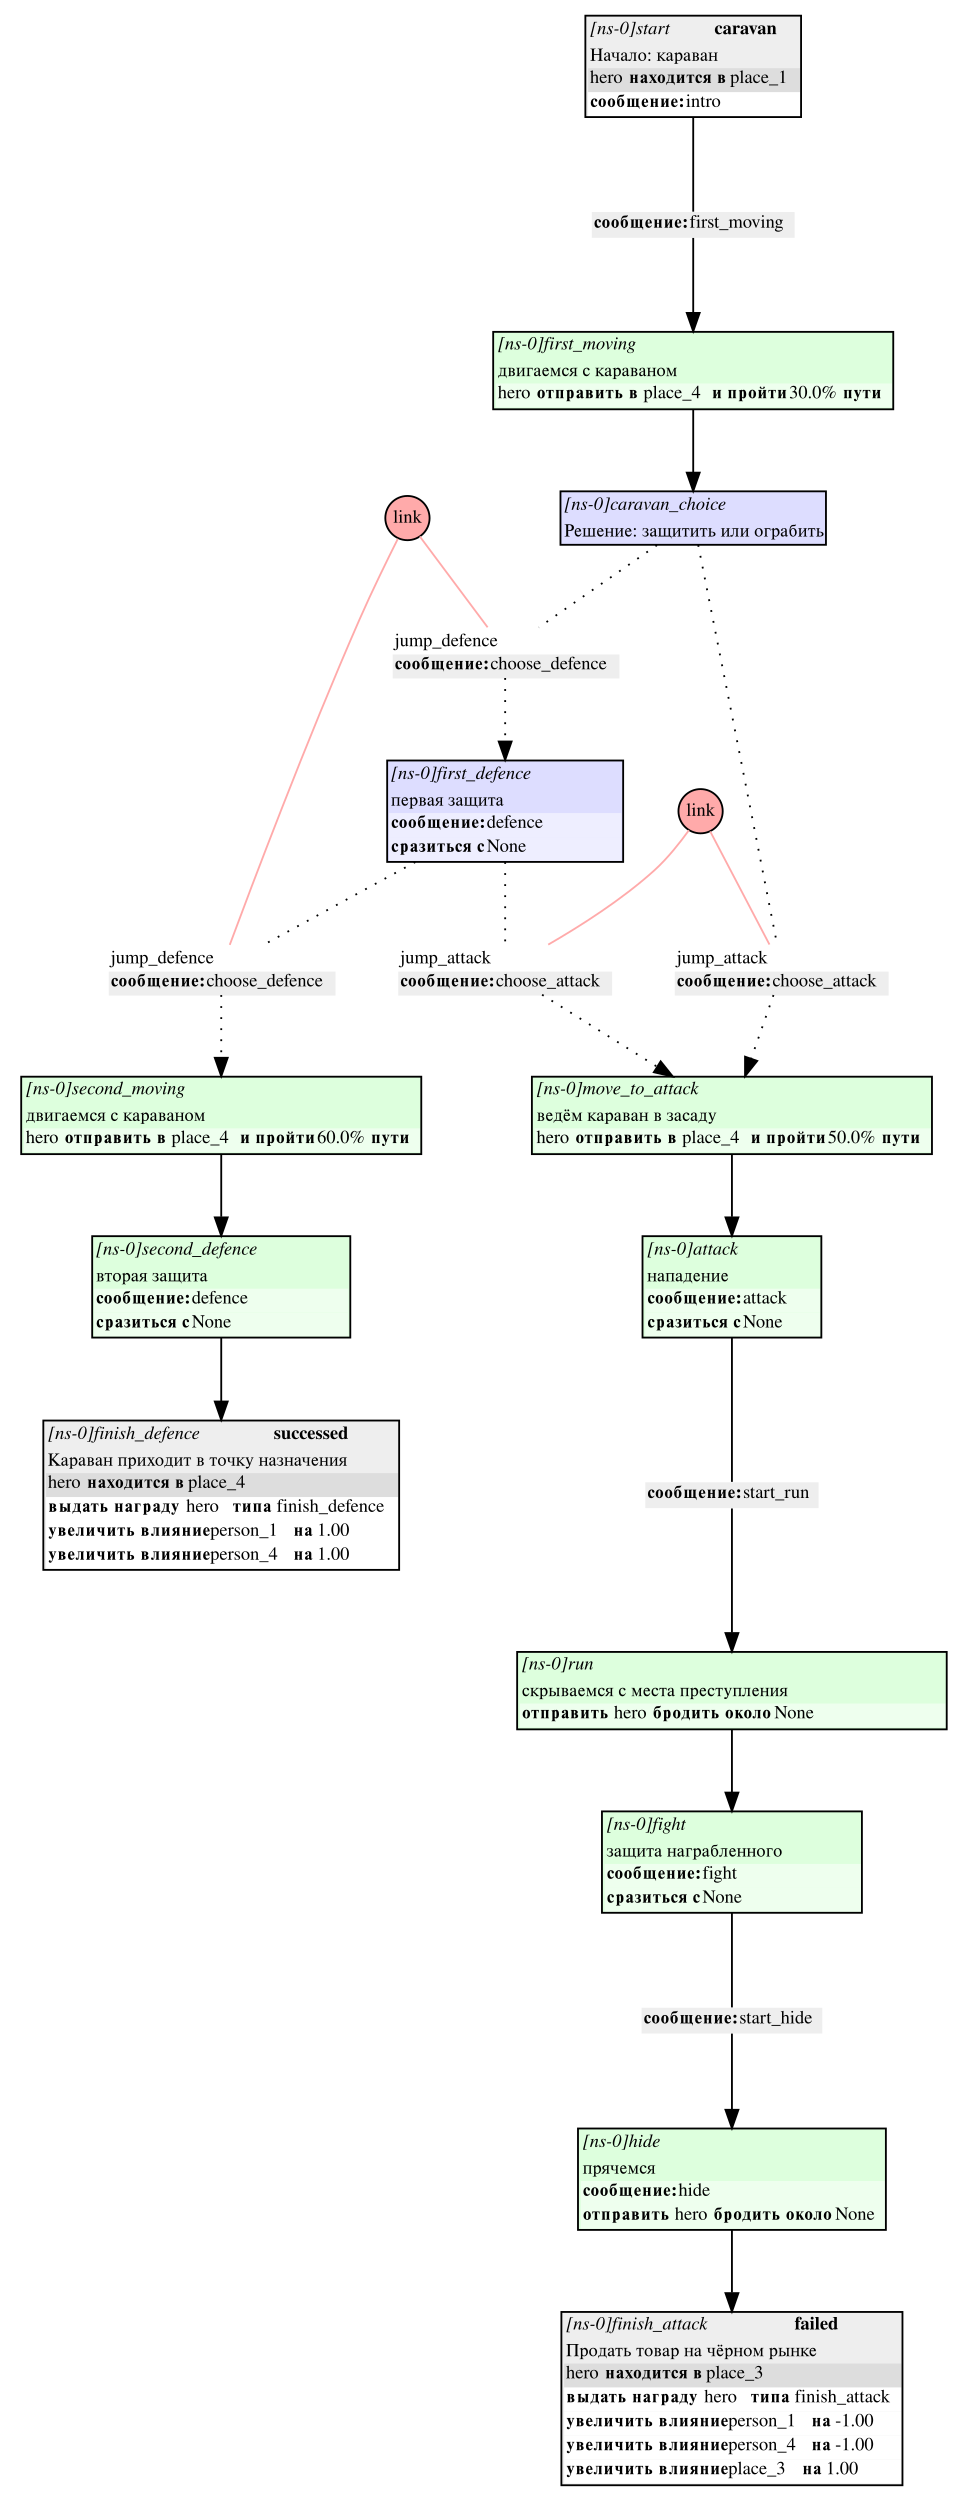
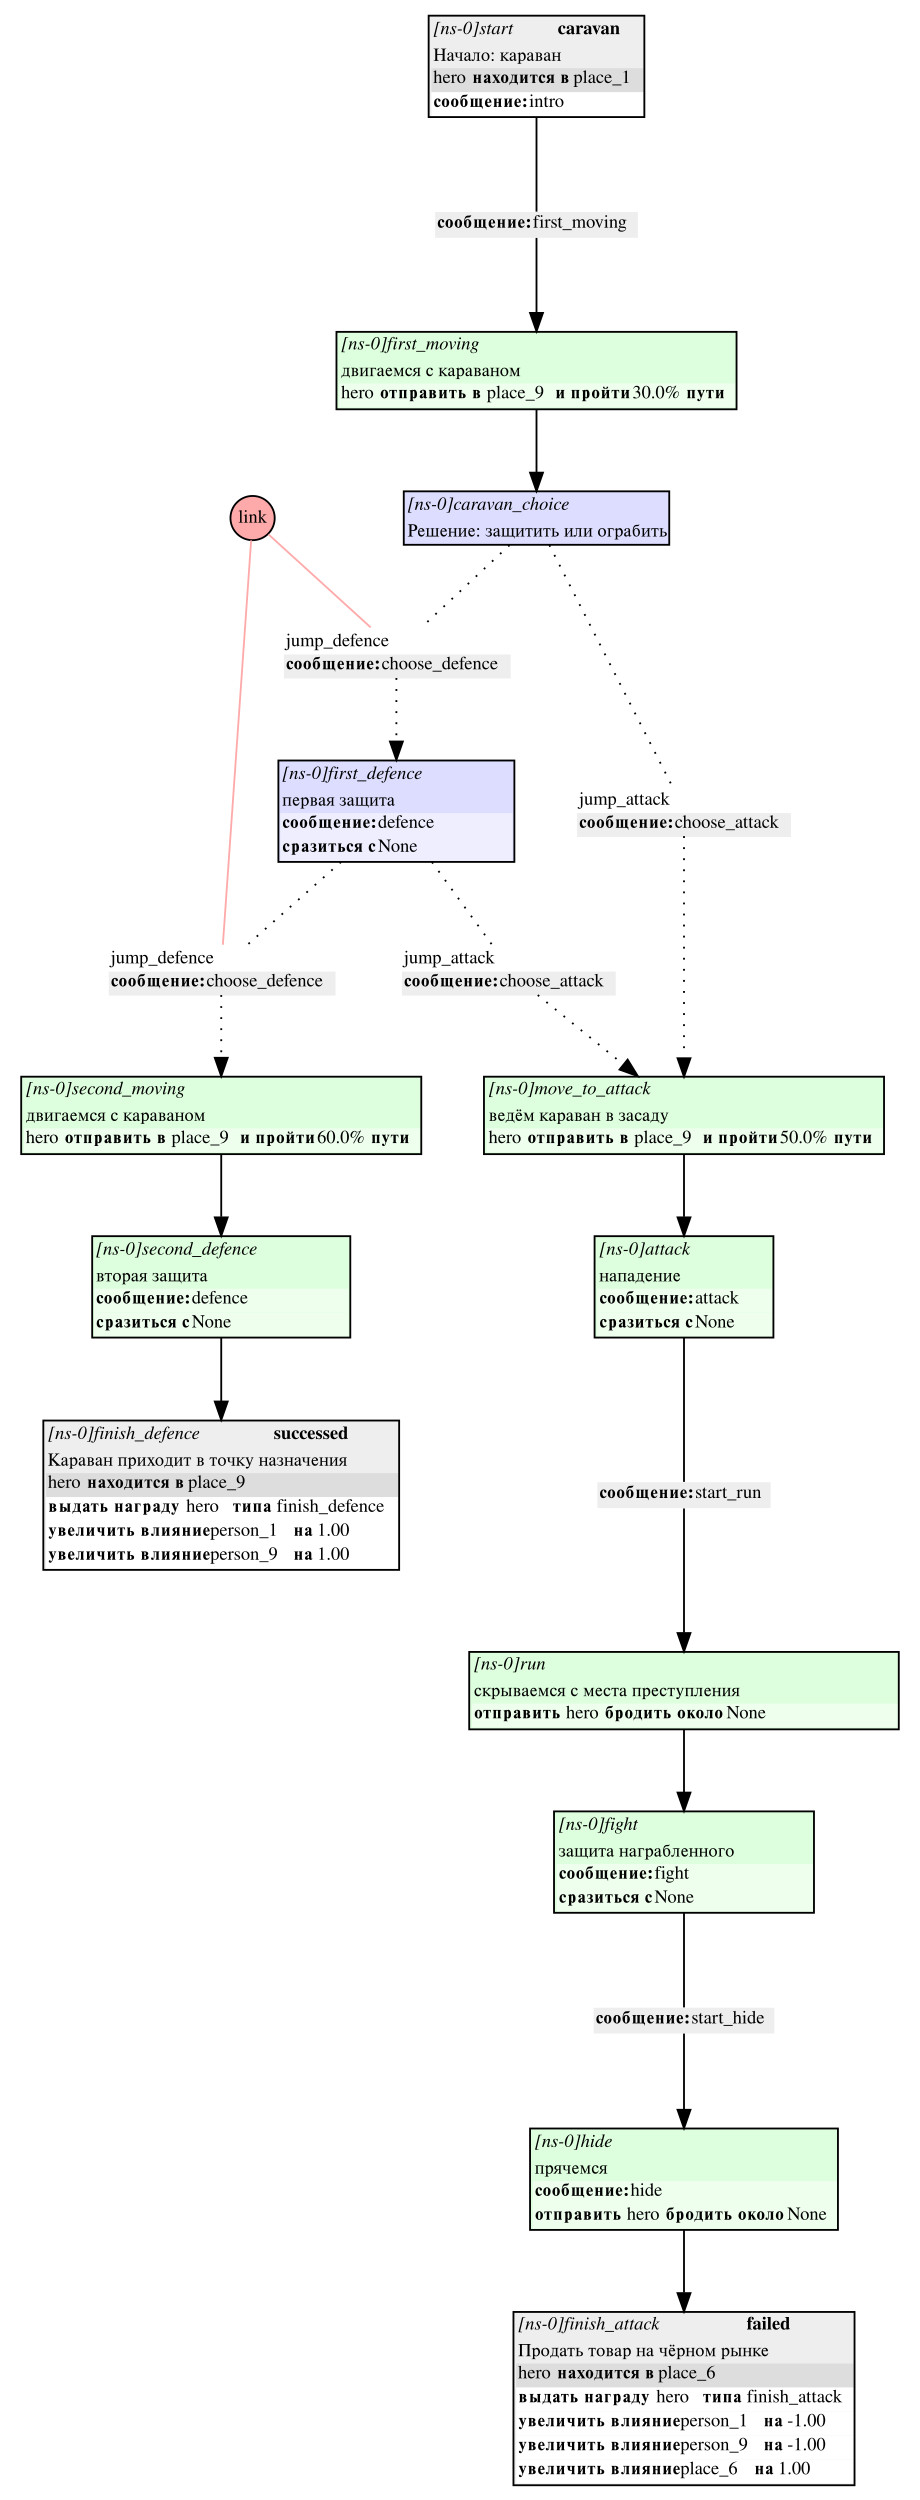
- <svg xmlns="http://www.w3.org/2000/svg" width="525pt" height="1356pt" viewBox="0.00 0.00 525.00 1356.00">
+ <svg xmlns="http://www.w3.org/2000/svg" width="499pt" height="1356pt" viewBox="0.00 0.00 499.00 1356.00">
  <g id="graph0" class="graph" transform="scale(1 1) rotate(0) translate(4 1352)">
-     <polygon fill="white" stroke="white" points="-4,4 -4,-1352 521,-1352 521,4 -4,4" />
+     <polygon fill="white" stroke="white" points="-4,4 -4,-1352 495,-1352 495,4 -4,4" />
    <g id="node1" class="node">
      <polygon fill="#eeeeee" stroke="none" points="19.5,-500.5 19.5,-581.5 212.5,-581.5 212.5,-500.5 19.5,-500.5" />
      <text text-anchor="start" x="22" y="-571.5" font-family="Times,serif" font-style="italic" font-size="10.00">[ns-0]finish_defence</text>
      <text text-anchor="start" x="144.5" y="-571.5" font-family="Times,serif" font-weight="bold" font-size="10.00">successed</text>
      <text text-anchor="start" x="22" y="-557" font-family="Times,serif" font-size="10.00">Караван приходит в точку назначения</text>
      <polygon fill="#dddddd" stroke="none" points="21,-540 21,-553 212,-553 212,-540 21,-540" />
      <text text-anchor="start" x="22" y="-545" font-family="Times,serif" font-size="10.00">hero </text>
      <text text-anchor="start" x="43" y="-545" font-family="Times,serif" font-weight="bold" font-size="10.00">находится в</text>
-       <text text-anchor="start" x="98" y="-545" font-family="Times,serif" font-size="10.00"> place_4</text>
+       <text text-anchor="start" x="98" y="-545" font-family="Times,serif" font-size="10.00"> place_9</text>
      <polygon fill="#ffffff" stroke="none" points="21,-527 21,-540 212,-540 212,-527 21,-527" />
      <text text-anchor="start" x="22" y="-532" font-family="Times,serif" font-weight="bold" font-size="10.00">выдать награду </text>
      <text text-anchor="start" x="97" y="-532" font-family="Times,serif" font-size="10.00">  hero </text>
      <text text-anchor="start" x="122" y="-532" font-family="Times,serif" font-weight="bold" font-size="10.00">типа </text>
      <text text-anchor="start" x="146" y="-532" font-family="Times,serif" font-size="10.00"> finish_defence</text>
      <polygon fill="#ffffff" stroke="none" points="21,-514 21,-527 212,-527 212,-514 21,-514" />
      <text text-anchor="start" x="22" y="-519" font-family="Times,serif" font-weight="bold" font-size="10.00">увеличить влияние </text>
      <text text-anchor="start" x="110" y="-519" font-family="Times,serif" font-size="10.00">  person_1 </text>
      <text text-anchor="start" x="155" y="-519" font-family="Times,serif" font-weight="bold" font-size="10.00">на </text>
      <text text-anchor="start" x="168" y="-519" font-family="Times,serif" font-size="10.00"> 1.00</text>
      <polygon fill="#ffffff" stroke="none" points="21,-501 21,-514 212,-514 212,-501 21,-501" />
      <text text-anchor="start" x="22" y="-506" font-family="Times,serif" font-weight="bold" font-size="10.00">увеличить влияние </text>
-       <text text-anchor="start" x="110" y="-506" font-family="Times,serif" font-size="10.00">  person_4 </text>
+       <text text-anchor="start" x="110" y="-506" font-family="Times,serif" font-size="10.00">  person_9 </text>
      <text text-anchor="start" x="155" y="-506" font-family="Times,serif" font-weight="bold" font-size="10.00">на </text>
      <text text-anchor="start" x="168" y="-506" font-family="Times,serif" font-size="10.00"> 1.00</text>
      <polygon fill="none" stroke="black" points="19.5,-500.5 19.5,-581.5 212.5,-581.5 212.5,-500.5 19.5,-500.5" />
    </g>
    <g id="node2" class="node">
-       <polygon fill="#eeeeee" stroke="none" points="313.5,-1288.5 313.5,-1343.5 430.5,-1343.5 430.5,-1288.5 313.5,-1288.5" />
-       <text text-anchor="start" x="316" y="-1333.5" font-family="Times,serif" font-style="italic" font-size="10.00">[ns-0]start</text>
-       <text text-anchor="start" x="383.5" y="-1333.5" font-family="Times,serif" font-weight="bold" font-size="10.00">caravan</text>
-       <text text-anchor="start" x="316" y="-1319" font-family="Times,serif" font-size="10.00">Начало: караван</text>
-       <polygon fill="#dddddd" stroke="none" points="315,-1302 315,-1315 430,-1315 430,-1302 315,-1302" />
-       <text text-anchor="start" x="316" y="-1307" font-family="Times,serif" font-size="10.00">hero </text>
-       <text text-anchor="start" x="337" y="-1307" font-family="Times,serif" font-weight="bold" font-size="10.00">находится в</text>
-       <text text-anchor="start" x="392" y="-1307" font-family="Times,serif" font-size="10.00"> place_1</text>
-       <polygon fill="#ffffff" stroke="none" points="315,-1289 315,-1302 430,-1302 430,-1289 315,-1289" />
-       <text text-anchor="start" x="316" y="-1294" font-family="Times,serif" font-weight="bold" font-size="10.00">сообщение:</text>
-       <text text-anchor="start" x="368" y="-1294" font-family="Times,serif" font-size="10.00"> intro</text>
-       <polygon fill="none" stroke="black" points="313.5,-1288.5 313.5,-1343.5 430.5,-1343.5 430.5,-1288.5 313.5,-1288.5" />
+       <polygon fill="#eeeeee" stroke="none" points="228.5,-1288.5 228.5,-1343.5 345.5,-1343.5 345.5,-1288.5 228.5,-1288.5" />
+       <text text-anchor="start" x="231" y="-1333.5" font-family="Times,serif" font-style="italic" font-size="10.00">[ns-0]start</text>
+       <text text-anchor="start" x="298.5" y="-1333.5" font-family="Times,serif" font-weight="bold" font-size="10.00">caravan</text>
+       <text text-anchor="start" x="231" y="-1319" font-family="Times,serif" font-size="10.00">Начало: караван</text>
+       <polygon fill="#dddddd" stroke="none" points="230,-1302 230,-1315 345,-1315 345,-1302 230,-1302" />
+       <text text-anchor="start" x="231" y="-1307" font-family="Times,serif" font-size="10.00">hero </text>
+       <text text-anchor="start" x="252" y="-1307" font-family="Times,serif" font-weight="bold" font-size="10.00">находится в</text>
+       <text text-anchor="start" x="307" y="-1307" font-family="Times,serif" font-size="10.00"> place_1</text>
+       <polygon fill="#ffffff" stroke="none" points="230,-1289 230,-1302 345,-1302 345,-1289 230,-1289" />
+       <text text-anchor="start" x="231" y="-1294" font-family="Times,serif" font-weight="bold" font-size="10.00">сообщение:</text>
+       <text text-anchor="start" x="283" y="-1294" font-family="Times,serif" font-size="10.00"> intro</text>
+       <polygon fill="none" stroke="black" points="228.5,-1288.5 228.5,-1343.5 345.5,-1343.5 345.5,-1288.5 228.5,-1288.5" />
    </g>
    <g id="node18" class="node">
-       <polygon fill="#eeeeee" stroke="none" points="317,-1223 317,-1237 427,-1237 427,-1223 317,-1223" />
-       <text text-anchor="start" x="318" y="-1228.5" font-family="Times,serif" font-weight="bold" font-size="10.00">сообщение:</text>
-       <text text-anchor="start" x="370" y="-1228.5" font-family="Times,serif" font-size="10.00"> first_moving</text>
+       <polygon fill="#eeeeee" stroke="none" points="232,-1223 232,-1237 342,-1237 342,-1223 232,-1223" />
+       <text text-anchor="start" x="233" y="-1228.5" font-family="Times,serif" font-weight="bold" font-size="10.00">сообщение:</text>
+       <text text-anchor="start" x="285" y="-1228.5" font-family="Times,serif" font-size="10.00"> first_moving</text>
    </g>
    <g id="edge12" class="edge">
-       <path fill="none" stroke="black" d="M372,-1288.42C372,-1270.35 372,-1247.85 372,-1237.18" />
+       <path fill="none" stroke="black" d="M287,-1288.42C287,-1270.35 287,-1247.85 287,-1237.18" />
    </g>
    <g id="node3" class="node">
-       <polygon fill="#ddffdd" stroke="none" points="344.5,-626.5 344.5,-681.5 441.5,-681.5 441.5,-626.5 344.5,-626.5" />
-       <text text-anchor="start" x="347" y="-671.5" font-family="Times,serif" font-style="italic" font-size="10.00">[ns-0]attack</text>
-       <text text-anchor="start" x="347" y="-657" font-family="Times,serif" font-size="10.00">нападение</text>
-       <polygon fill="#eeffee" stroke="none" points="346,-640 346,-653 441,-653 441,-640 346,-640" />
-       <text text-anchor="start" x="347" y="-645" font-family="Times,serif" font-weight="bold" font-size="10.00">сообщение:</text>
-       <text text-anchor="start" x="399" y="-645" font-family="Times,serif" font-size="10.00"> attack</text>
-       <polygon fill="#eeffee" stroke="none" points="346,-627 346,-640 441,-640 441,-627 346,-627" />
-       <text text-anchor="start" x="347" y="-632" font-family="Times,serif" font-weight="bold" font-size="10.00">сразиться с</text>
-       <text text-anchor="start" x="399" y="-632" font-family="Times,serif" font-size="10.00">  None</text>
-       <polygon fill="none" stroke="black" points="344.5,-626.5 344.5,-681.5 441.5,-681.5 441.5,-626.5 344.5,-626.5" />
+       <polygon fill="#ddffdd" stroke="none" points="318.5,-626.5 318.5,-681.5 415.5,-681.5 415.5,-626.5 318.5,-626.5" />
+       <text text-anchor="start" x="321" y="-671.5" font-family="Times,serif" font-style="italic" font-size="10.00">[ns-0]attack</text>
+       <text text-anchor="start" x="321" y="-657" font-family="Times,serif" font-size="10.00">нападение</text>
+       <polygon fill="#eeffee" stroke="none" points="320,-640 320,-653 415,-653 415,-640 320,-640" />
+       <text text-anchor="start" x="321" y="-645" font-family="Times,serif" font-weight="bold" font-size="10.00">сообщение:</text>
+       <text text-anchor="start" x="373" y="-645" font-family="Times,serif" font-size="10.00"> attack</text>
+       <polygon fill="#eeffee" stroke="none" points="320,-627 320,-640 415,-640 415,-627 320,-627" />
+       <text text-anchor="start" x="321" y="-632" font-family="Times,serif" font-weight="bold" font-size="10.00">сразиться с</text>
+       <text text-anchor="start" x="373" y="-632" font-family="Times,serif" font-size="10.00">  None</text>
+       <polygon fill="none" stroke="black" points="318.5,-626.5 318.5,-681.5 415.5,-681.5 415.5,-626.5 318.5,-626.5" />
    </g>
    <g id="node20" class="node">
-       <polygon fill="#eeeeee" stroke="none" points="346,-534 346,-548 440,-548 440,-534 346,-534" />
-       <text text-anchor="start" x="347" y="-539.5" font-family="Times,serif" font-weight="bold" font-size="10.00">сообщение:</text>
-       <text text-anchor="start" x="399" y="-539.5" font-family="Times,serif" font-size="10.00"> start_run</text>
+       <polygon fill="#eeeeee" stroke="none" points="320,-534 320,-548 414,-548 414,-534 320,-534" />
+       <text text-anchor="start" x="321" y="-539.5" font-family="Times,serif" font-weight="bold" font-size="10.00">сообщение:</text>
+       <text text-anchor="start" x="373" y="-539.5" font-family="Times,serif" font-size="10.00"> start_run</text>
    </g>
    <g id="edge19" class="edge">
-       <path fill="none" stroke="black" d="M393,-626.413C393,-600.501 393,-562.924 393,-548.224" />
+       <path fill="none" stroke="black" d="M367,-626.413C367,-600.501 367,-562.924 367,-548.224" />
    </g>
    <g id="node4" class="node">
-       <polygon fill="#ddffdd" stroke="none" points="322.5,-314.5 322.5,-369.5 463.5,-369.5 463.5,-314.5 322.5,-314.5" />
-       <text text-anchor="start" x="325" y="-359.5" font-family="Times,serif" font-style="italic" font-size="10.00">[ns-0]fight</text>
-       <text text-anchor="start" x="325" y="-345" font-family="Times,serif" font-size="10.00">защита награбленного</text>
-       <polygon fill="#eeffee" stroke="none" points="324,-328 324,-341 463,-341 463,-328 324,-328" />
-       <text text-anchor="start" x="325" y="-333" font-family="Times,serif" font-weight="bold" font-size="10.00">сообщение:</text>
-       <text text-anchor="start" x="377" y="-333" font-family="Times,serif" font-size="10.00"> fight</text>
-       <polygon fill="#eeffee" stroke="none" points="324,-315 324,-328 463,-328 463,-315 324,-315" />
-       <text text-anchor="start" x="325" y="-320" font-family="Times,serif" font-weight="bold" font-size="10.00">сразиться с</text>
-       <text text-anchor="start" x="377" y="-320" font-family="Times,serif" font-size="10.00">  None</text>
-       <polygon fill="none" stroke="black" points="322.5,-314.5 322.5,-369.5 463.5,-369.5 463.5,-314.5 322.5,-314.5" />
+       <polygon fill="#ddffdd" stroke="none" points="296.5,-314.5 296.5,-369.5 437.5,-369.5 437.5,-314.5 296.5,-314.5" />
+       <text text-anchor="start" x="299" y="-359.5" font-family="Times,serif" font-style="italic" font-size="10.00">[ns-0]fight</text>
+       <text text-anchor="start" x="299" y="-345" font-family="Times,serif" font-size="10.00">защита награбленного</text>
+       <polygon fill="#eeffee" stroke="none" points="298,-328 298,-341 437,-341 437,-328 298,-328" />
+       <text text-anchor="start" x="299" y="-333" font-family="Times,serif" font-weight="bold" font-size="10.00">сообщение:</text>
+       <text text-anchor="start" x="351" y="-333" font-family="Times,serif" font-size="10.00"> fight</text>
+       <polygon fill="#eeffee" stroke="none" points="298,-315 298,-328 437,-328 437,-315 298,-315" />
+       <text text-anchor="start" x="299" y="-320" font-family="Times,serif" font-weight="bold" font-size="10.00">сразиться с</text>
+       <text text-anchor="start" x="351" y="-320" font-family="Times,serif" font-size="10.00">  None</text>
+       <polygon fill="none" stroke="black" points="296.5,-314.5 296.5,-369.5 437.5,-369.5 437.5,-314.5 296.5,-314.5" />
    </g>
    <g id="node19" class="node">
-       <polygon fill="#eeeeee" stroke="none" points="344,-249 344,-263 442,-263 442,-249 344,-249" />
-       <text text-anchor="start" x="345" y="-254.5" font-family="Times,serif" font-weight="bold" font-size="10.00">сообщение:</text>
-       <text text-anchor="start" x="397" y="-254.5" font-family="Times,serif" font-size="10.00"> start_hide</text>
+       <polygon fill="#eeeeee" stroke="none" points="318,-249 318,-263 416,-263 416,-249 318,-249" />
+       <text text-anchor="start" x="319" y="-254.5" font-family="Times,serif" font-weight="bold" font-size="10.00">сообщение:</text>
+       <text text-anchor="start" x="371" y="-254.5" font-family="Times,serif" font-size="10.00"> start_hide</text>
    </g>
    <g id="edge15" class="edge">
-       <path fill="none" stroke="black" d="M393,-314.422C393,-296.349 393,-273.853 393,-263.177" />
+       <path fill="none" stroke="black" d="M367,-314.422C367,-296.349 367,-273.853 367,-263.177" />
    </g>
    <g id="node5" class="node">
-       <polygon fill="#ddffdd" stroke="none" points="284.5,-726 284.5,-768 501.5,-768 501.5,-726 284.5,-726" />
-       <text text-anchor="start" x="287" y="-758.5" font-family="Times,serif" font-style="italic" font-size="10.00">[ns-0]move_to_attack</text>
-       <text text-anchor="start" x="287" y="-744" font-family="Times,serif" font-size="10.00">ведём караван в засаду</text>
-       <polygon fill="#eeffee" stroke="none" points="286,-727 286,-740 501,-740 501,-727 286,-727" />
-       <text text-anchor="start" x="287" y="-732" font-family="Times,serif" font-size="10.00">hero </text>
-       <text text-anchor="start" x="308" y="-732" font-family="Times,serif" font-weight="bold" font-size="10.00">отправить в </text>
-       <text text-anchor="start" x="366" y="-732" font-family="Times,serif" font-size="10.00"> place_4 </text>
-       <text text-anchor="start" x="403" y="-732" font-family="Times,serif" font-weight="bold" font-size="10.00">и пройти </text>
-       <text text-anchor="start" x="445" y="-732" font-family="Times,serif" font-size="10.00"> 50.0%</text>
-       <text text-anchor="start" x="474" y="-732" font-family="Times,serif" font-weight="bold" font-size="10.00"> пути</text>
-       <polygon fill="none" stroke="black" points="284.5,-726 284.5,-768 501.5,-768 501.5,-726 284.5,-726" />
+       <polygon fill="#ddffdd" stroke="none" points="258.5,-726 258.5,-768 475.5,-768 475.5,-726 258.5,-726" />
+       <text text-anchor="start" x="261" y="-758.5" font-family="Times,serif" font-style="italic" font-size="10.00">[ns-0]move_to_attack</text>
+       <text text-anchor="start" x="261" y="-744" font-family="Times,serif" font-size="10.00">ведём караван в засаду</text>
+       <polygon fill="#eeffee" stroke="none" points="260,-727 260,-740 475,-740 475,-727 260,-727" />
+       <text text-anchor="start" x="261" y="-732" font-family="Times,serif" font-size="10.00">hero </text>
+       <text text-anchor="start" x="282" y="-732" font-family="Times,serif" font-weight="bold" font-size="10.00">отправить в </text>
+       <text text-anchor="start" x="340" y="-732" font-family="Times,serif" font-size="10.00"> place_9 </text>
+       <text text-anchor="start" x="377" y="-732" font-family="Times,serif" font-weight="bold" font-size="10.00">и пройти </text>
+       <text text-anchor="start" x="419" y="-732" font-family="Times,serif" font-size="10.00"> 50.0%</text>
+       <text text-anchor="start" x="448" y="-732" font-family="Times,serif" font-weight="bold" font-size="10.00"> пути</text>
+       <polygon fill="none" stroke="black" points="258.5,-726 258.5,-768 475.5,-768 475.5,-726 258.5,-726" />
    </g>
    <g id="edge17" class="edge">
-       <path fill="none" stroke="black" d="M393,-725.804C393,-715.862 393,-703.556 393,-692.007" />
-       <polygon fill="black" stroke="black" points="396.5,-691.703 393,-681.703 389.5,-691.703 396.5,-691.703" />
+       <path fill="none" stroke="black" d="M367,-725.804C367,-715.862 367,-703.556 367,-692.007" />
+       <polygon fill="black" stroke="black" points="370.5,-691.703 367,-681.703 363.5,-691.703 370.5,-691.703" />
    </g>
    <g id="node6" class="node">
-       <polygon fill="#ddffdd" stroke="none" points="276.5,-414 276.5,-456 509.5,-456 509.5,-414 276.5,-414" />
-       <text text-anchor="start" x="279" y="-446.5" font-family="Times,serif" font-style="italic" font-size="10.00">[ns-0]run</text>
-       <text text-anchor="start" x="279" y="-432" font-family="Times,serif" font-size="10.00">скрываемся с места преступления</text>
-       <polygon fill="#eeffee" stroke="none" points="278,-415 278,-428 509,-428 509,-415 278,-415" />
-       <text text-anchor="start" x="279" y="-420" font-family="Times,serif" font-weight="bold" font-size="10.00">отправить </text>
-       <text text-anchor="start" x="329" y="-420" font-family="Times,serif" font-size="10.00"> hero</text>
-       <text text-anchor="start" x="350" y="-420" font-family="Times,serif" font-weight="bold" font-size="10.00">бродить около</text>
-       <text text-anchor="start" x="416" y="-420" font-family="Times,serif" font-size="10.00"> None</text>
-       <polygon fill="none" stroke="black" points="276.5,-414 276.5,-456 509.5,-456 509.5,-414 276.5,-414" />
+       <polygon fill="#ddffdd" stroke="none" points="250.5,-414 250.5,-456 483.5,-456 483.5,-414 250.5,-414" />
+       <text text-anchor="start" x="253" y="-446.5" font-family="Times,serif" font-style="italic" font-size="10.00">[ns-0]run</text>
+       <text text-anchor="start" x="253" y="-432" font-family="Times,serif" font-size="10.00">скрываемся с места преступления</text>
+       <polygon fill="#eeffee" stroke="none" points="252,-415 252,-428 483,-428 483,-415 252,-415" />
+       <text text-anchor="start" x="253" y="-420" font-family="Times,serif" font-weight="bold" font-size="10.00">отправить </text>
+       <text text-anchor="start" x="303" y="-420" font-family="Times,serif" font-size="10.00"> hero</text>
+       <text text-anchor="start" x="324" y="-420" font-family="Times,serif" font-weight="bold" font-size="10.00">бродить около</text>
+       <text text-anchor="start" x="390" y="-420" font-family="Times,serif" font-size="10.00"> None</text>
+       <polygon fill="none" stroke="black" points="250.5,-414 250.5,-456 483.5,-456 483.5,-414 250.5,-414" />
    </g>
    <g id="edge8" class="edge">
-       <path fill="none" stroke="black" d="M393,-413.804C393,-403.862 393,-391.556 393,-380.007" />
-       <polygon fill="black" stroke="black" points="396.5,-379.703 393,-369.703 389.5,-379.703 396.5,-379.703" />
+       <path fill="none" stroke="black" d="M367,-413.804C367,-403.862 367,-391.556 367,-380.007" />
+       <polygon fill="black" stroke="black" points="370.5,-379.703 367,-369.703 363.5,-379.703 370.5,-379.703" />
    </g>
    <g id="node7" class="node">
-       <polygon fill="#ddddff" stroke="none" points="300,-1056.5 300,-1085.5 444,-1085.5 444,-1056.5 300,-1056.5" />
-       <text text-anchor="start" x="302" y="-1075.5" font-family="Times,serif" font-style="italic" font-size="10.00">[ns-0]caravan_choice</text>
-       <text text-anchor="start" x="302" y="-1061" font-family="Times,serif" font-size="10.00">Решение: защитить или ограбить</text>
-       <polygon fill="none" stroke="black" points="300,-1056.5 300,-1085.5 444,-1085.5 444,-1056.5 300,-1056.5" />
+       <polygon fill="#ddddff" stroke="none" points="215,-1056.5 215,-1085.5 359,-1085.5 359,-1056.5 215,-1056.5" />
+       <text text-anchor="start" x="217" y="-1075.5" font-family="Times,serif" font-style="italic" font-size="10.00">[ns-0]caravan_choice</text>
+       <text text-anchor="start" x="217" y="-1061" font-family="Times,serif" font-size="10.00">Решение: защитить или ограбить</text>
+       <polygon fill="none" stroke="black" points="215,-1056.5 215,-1085.5 359,-1085.5 359,-1056.5 215,-1056.5" />
    </g>
    <g id="node14" class="node">
-       <polygon fill="#ffffff" stroke="none" points="362,-825 362,-839 478,-839 478,-825 362,-825" />
-       <text text-anchor="start" x="363" y="-829.5" font-family="Times,serif" font-size="10.00">jump_attack</text>
-       <polygon fill="#eeeeee" stroke="none" points="362,-812 362,-825 478,-825 478,-812 362,-812" />
-       <text text-anchor="start" x="363" y="-817" font-family="Times,serif" font-weight="bold" font-size="10.00">сообщение:</text>
-       <text text-anchor="start" x="415" y="-817" font-family="Times,serif" font-size="10.00"> choose_attack</text>
+       <polygon fill="#ffffff" stroke="none" points="309,-911 309,-925 425,-925 425,-911 309,-911" />
+       <text text-anchor="start" x="310" y="-915.5" font-family="Times,serif" font-size="10.00">jump_attack</text>
+       <polygon fill="#eeeeee" stroke="none" points="309,-898 309,-911 425,-911 425,-898 309,-898" />
+       <text text-anchor="start" x="310" y="-903" font-family="Times,serif" font-weight="bold" font-size="10.00">сообщение:</text>
+       <text text-anchor="start" x="362" y="-903" font-family="Times,serif" font-size="10.00"> choose_attack</text>
    </g>
    <g id="edge1" class="edge">
-       <path fill="none" stroke="black" stroke-dasharray="1,5" d="M374.708,-1056.39C379.305,-1033.29 388.92,-984.913 397,-944 404.5,-906.022 413.316,-861.098 417.523,-839.64" />
+       <path fill="none" stroke="black" stroke-dasharray="1,5" d="M293.96,-1056.34C309.241,-1026.35 345.553,-955.089 360.451,-925.853" />
    </g>
    <g id="node17" class="node">
-       <polygon fill="#ffffff" stroke="none" points="209,-997 209,-1011 332,-1011 332,-997 209,-997" />
-       <text text-anchor="start" x="210" y="-1001.5" font-family="Times,serif" font-size="10.00">jump_defence</text>
-       <polygon fill="#eeeeee" stroke="none" points="209,-984 209,-997 332,-997 332,-984 209,-984" />
-       <text text-anchor="start" x="210" y="-989" font-family="Times,serif" font-weight="bold" font-size="10.00">сообщение:</text>
-       <text text-anchor="start" x="262" y="-989" font-family="Times,serif" font-size="10.00"> choose_defence</text>
+       <polygon fill="#ffffff" stroke="none" points="150,-997 150,-1011 273,-1011 273,-997 150,-997" />
+       <text text-anchor="start" x="151" y="-1001.5" font-family="Times,serif" font-size="10.00">jump_defence</text>
+       <polygon fill="#eeeeee" stroke="none" points="150,-984 150,-997 273,-997 273,-984 150,-984" />
+       <text text-anchor="start" x="151" y="-989" font-family="Times,serif" font-weight="bold" font-size="10.00">сообщение:</text>
+       <text text-anchor="start" x="203" y="-989" font-family="Times,serif" font-size="10.00"> choose_defence</text>
    </g>
    <g id="edge10" class="edge">
-       <path fill="none" stroke="black" stroke-dasharray="1,5" d="M352.333,-1056.31C333.808,-1043.42 306.278,-1024.25 288.236,-1011.69" />
+       <path fill="none" stroke="black" stroke-dasharray="1,5" d="M272.346,-1056.31C258.543,-1043.42 238.031,-1024.25 224.587,-1011.69" />
    </g>
    <g id="node8" class="node">
-       <polygon fill="#eeeeee" stroke="none" points="300.5,-4 300.5,-98 485.5,-98 485.5,-4 300.5,-4" />
-       <text text-anchor="start" x="303" y="-88.5" font-family="Times,serif" font-style="italic" font-size="10.00">[ns-0]finish_attack</text>
-       <text text-anchor="start" x="427" y="-88.5" font-family="Times,serif" font-weight="bold" font-size="10.00">failed</text>
-       <text text-anchor="start" x="303" y="-74" font-family="Times,serif" font-size="10.00">Продать товар на чёрном рынке</text>
-       <polygon fill="#dddddd" stroke="none" points="302,-57 302,-70 485,-70 485,-57 302,-57" />
-       <text text-anchor="start" x="303" y="-62" font-family="Times,serif" font-size="10.00">hero </text>
-       <text text-anchor="start" x="324" y="-62" font-family="Times,serif" font-weight="bold" font-size="10.00">находится в</text>
-       <text text-anchor="start" x="379" y="-62" font-family="Times,serif" font-size="10.00"> place_3</text>
-       <polygon fill="#ffffff" stroke="none" points="302,-44 302,-57 485,-57 485,-44 302,-44" />
-       <text text-anchor="start" x="303" y="-49" font-family="Times,serif" font-weight="bold" font-size="10.00">выдать награду </text>
-       <text text-anchor="start" x="378" y="-49" font-family="Times,serif" font-size="10.00">  hero </text>
-       <text text-anchor="start" x="403" y="-49" font-family="Times,serif" font-weight="bold" font-size="10.00">типа </text>
-       <text text-anchor="start" x="427" y="-49" font-family="Times,serif" font-size="10.00"> finish_attack</text>
-       <polygon fill="#ffffff" stroke="none" points="302,-31 302,-44 485,-44 485,-31 302,-31" />
-       <text text-anchor="start" x="303" y="-36" font-family="Times,serif" font-weight="bold" font-size="10.00">увеличить влияние </text>
-       <text text-anchor="start" x="391" y="-36" font-family="Times,serif" font-size="10.00">  person_1 </text>
-       <text text-anchor="start" x="436" y="-36" font-family="Times,serif" font-weight="bold" font-size="10.00">на </text>
-       <text text-anchor="start" x="449" y="-36" font-family="Times,serif" font-size="10.00"> -1.00</text>
-       <polygon fill="#ffffff" stroke="none" points="302,-18 302,-31 485,-31 485,-18 302,-18" />
-       <text text-anchor="start" x="303" y="-23" font-family="Times,serif" font-weight="bold" font-size="10.00">увеличить влияние </text>
-       <text text-anchor="start" x="391" y="-23" font-family="Times,serif" font-size="10.00">  person_4 </text>
-       <text text-anchor="start" x="436" y="-23" font-family="Times,serif" font-weight="bold" font-size="10.00">на </text>
-       <text text-anchor="start" x="449" y="-23" font-family="Times,serif" font-size="10.00"> -1.00</text>
-       <polygon fill="#ffffff" stroke="none" points="302,-5 302,-18 485,-18 485,-5 302,-5" />
-       <text text-anchor="start" x="303" y="-10" font-family="Times,serif" font-weight="bold" font-size="10.00">увеличить влияние </text>
-       <text text-anchor="start" x="391" y="-10" font-family="Times,serif" font-size="10.00">  place_3 </text>
-       <text text-anchor="start" x="431" y="-10" font-family="Times,serif" font-weight="bold" font-size="10.00">на </text>
-       <text text-anchor="start" x="444" y="-10" font-family="Times,serif" font-size="10.00"> 1.00</text>
-       <polygon fill="none" stroke="black" points="300.5,-4 300.5,-98 485.5,-98 485.5,-4 300.5,-4" />
+       <polygon fill="#eeeeee" stroke="none" points="274.5,-4 274.5,-98 459.5,-98 459.5,-4 274.5,-4" />
+       <text text-anchor="start" x="277" y="-88.5" font-family="Times,serif" font-style="italic" font-size="10.00">[ns-0]finish_attack</text>
+       <text text-anchor="start" x="401" y="-88.5" font-family="Times,serif" font-weight="bold" font-size="10.00">failed</text>
+       <text text-anchor="start" x="277" y="-74" font-family="Times,serif" font-size="10.00">Продать товар на чёрном рынке</text>
+       <polygon fill="#dddddd" stroke="none" points="276,-57 276,-70 459,-70 459,-57 276,-57" />
+       <text text-anchor="start" x="277" y="-62" font-family="Times,serif" font-size="10.00">hero </text>
+       <text text-anchor="start" x="298" y="-62" font-family="Times,serif" font-weight="bold" font-size="10.00">находится в</text>
+       <text text-anchor="start" x="353" y="-62" font-family="Times,serif" font-size="10.00"> place_6</text>
+       <polygon fill="#ffffff" stroke="none" points="276,-44 276,-57 459,-57 459,-44 276,-44" />
+       <text text-anchor="start" x="277" y="-49" font-family="Times,serif" font-weight="bold" font-size="10.00">выдать награду </text>
+       <text text-anchor="start" x="352" y="-49" font-family="Times,serif" font-size="10.00">  hero </text>
+       <text text-anchor="start" x="377" y="-49" font-family="Times,serif" font-weight="bold" font-size="10.00">типа </text>
+       <text text-anchor="start" x="401" y="-49" font-family="Times,serif" font-size="10.00"> finish_attack</text>
+       <polygon fill="#ffffff" stroke="none" points="276,-31 276,-44 459,-44 459,-31 276,-31" />
+       <text text-anchor="start" x="277" y="-36" font-family="Times,serif" font-weight="bold" font-size="10.00">увеличить влияние </text>
+       <text text-anchor="start" x="365" y="-36" font-family="Times,serif" font-size="10.00">  person_1 </text>
+       <text text-anchor="start" x="410" y="-36" font-family="Times,serif" font-weight="bold" font-size="10.00">на </text>
+       <text text-anchor="start" x="423" y="-36" font-family="Times,serif" font-size="10.00"> -1.00</text>
+       <polygon fill="#ffffff" stroke="none" points="276,-18 276,-31 459,-31 459,-18 276,-18" />
+       <text text-anchor="start" x="277" y="-23" font-family="Times,serif" font-weight="bold" font-size="10.00">увеличить влияние </text>
+       <text text-anchor="start" x="365" y="-23" font-family="Times,serif" font-size="10.00">  person_9 </text>
+       <text text-anchor="start" x="410" y="-23" font-family="Times,serif" font-weight="bold" font-size="10.00">на </text>
+       <text text-anchor="start" x="423" y="-23" font-family="Times,serif" font-size="10.00"> -1.00</text>
+       <polygon fill="#ffffff" stroke="none" points="276,-5 276,-18 459,-18 459,-5 276,-5" />
+       <text text-anchor="start" x="277" y="-10" font-family="Times,serif" font-weight="bold" font-size="10.00">увеличить влияние </text>
+       <text text-anchor="start" x="365" y="-10" font-family="Times,serif" font-size="10.00">  place_6 </text>
+       <text text-anchor="start" x="405" y="-10" font-family="Times,serif" font-weight="bold" font-size="10.00">на </text>
+       <text text-anchor="start" x="418" y="-10" font-family="Times,serif" font-size="10.00"> 1.00</text>
+       <polygon fill="none" stroke="black" points="274.5,-4 274.5,-98 459.5,-98 459.5,-4 274.5,-4" />
    </g>
    <g id="node9" class="node">
      <polygon fill="#ddffdd" stroke="none" points="46,-626.5 46,-681.5 186,-681.5 186,-626.5 46,-626.5" />
      <text text-anchor="start" x="48" y="-671.5" font-family="Times,serif" font-style="italic" font-size="10.00">[ns-0]second_defence</text>
      <text text-anchor="start" x="48" y="-657" font-family="Times,serif" font-size="10.00">вторая защита</text>
      <polygon fill="#eeffee" stroke="none" points="47,-640 47,-653 185,-653 185,-640 47,-640" />
      <text text-anchor="start" x="48" y="-645" font-family="Times,serif" font-weight="bold" font-size="10.00">сообщение:</text>
      <text text-anchor="start" x="100" y="-645" font-family="Times,serif" font-size="10.00"> defence</text>
      <polygon fill="#eeffee" stroke="none" points="47,-627 47,-640 185,-640 185,-627 47,-627" />
      <text text-anchor="start" x="48" y="-632" font-family="Times,serif" font-weight="bold" font-size="10.00">сразиться с</text>
      <text text-anchor="start" x="100" y="-632" font-family="Times,serif" font-size="10.00">  None</text>
      <polygon fill="none" stroke="black" points="46,-626.5 46,-681.5 186,-681.5 186,-626.5 46,-626.5" />
    </g>
    <g id="edge9" class="edge">
      <path fill="none" stroke="black" d="M116,-626.413C116,-616.095 116,-603.927 116,-592.09" />
      <polygon fill="black" stroke="black" points="119.5,-591.829 116,-581.829 112.5,-591.829 119.5,-591.829" />
    </g>
    <g id="node10" class="node">
-       <polygon fill="#ddffdd" stroke="none" points="263.5,-1130 263.5,-1172 480.5,-1172 480.5,-1130 263.5,-1130" />
-       <text text-anchor="start" x="266" y="-1162.5" font-family="Times,serif" font-style="italic" font-size="10.00">[ns-0]first_moving</text>
-       <text text-anchor="start" x="266" y="-1148" font-family="Times,serif" font-size="10.00">двигаемся с караваном</text>
-       <polygon fill="#eeffee" stroke="none" points="265,-1131 265,-1144 480,-1144 480,-1131 265,-1131" />
-       <text text-anchor="start" x="266" y="-1136" font-family="Times,serif" font-size="10.00">hero </text>
-       <text text-anchor="start" x="287" y="-1136" font-family="Times,serif" font-weight="bold" font-size="10.00">отправить в </text>
-       <text text-anchor="start" x="345" y="-1136" font-family="Times,serif" font-size="10.00"> place_4 </text>
-       <text text-anchor="start" x="382" y="-1136" font-family="Times,serif" font-weight="bold" font-size="10.00">и пройти </text>
-       <text text-anchor="start" x="424" y="-1136" font-family="Times,serif" font-size="10.00"> 30.0%</text>
-       <text text-anchor="start" x="453" y="-1136" font-family="Times,serif" font-weight="bold" font-size="10.00"> пути</text>
-       <polygon fill="none" stroke="black" points="263.5,-1130 263.5,-1172 480.5,-1172 480.5,-1130 263.5,-1130" />
+       <polygon fill="#ddffdd" stroke="none" points="178.5,-1130 178.5,-1172 395.5,-1172 395.5,-1130 178.5,-1130" />
+       <text text-anchor="start" x="181" y="-1162.5" font-family="Times,serif" font-style="italic" font-size="10.00">[ns-0]first_moving</text>
+       <text text-anchor="start" x="181" y="-1148" font-family="Times,serif" font-size="10.00">двигаемся с караваном</text>
+       <polygon fill="#eeffee" stroke="none" points="180,-1131 180,-1144 395,-1144 395,-1131 180,-1131" />
+       <text text-anchor="start" x="181" y="-1136" font-family="Times,serif" font-size="10.00">hero </text>
+       <text text-anchor="start" x="202" y="-1136" font-family="Times,serif" font-weight="bold" font-size="10.00">отправить в </text>
+       <text text-anchor="start" x="260" y="-1136" font-family="Times,serif" font-size="10.00"> place_9 </text>
+       <text text-anchor="start" x="297" y="-1136" font-family="Times,serif" font-weight="bold" font-size="10.00">и пройти </text>
+       <text text-anchor="start" x="339" y="-1136" font-family="Times,serif" font-size="10.00"> 30.0%</text>
+       <text text-anchor="start" x="368" y="-1136" font-family="Times,serif" font-weight="bold" font-size="10.00"> пути</text>
+       <polygon fill="none" stroke="black" points="178.5,-1130 178.5,-1172 395.5,-1172 395.5,-1130 178.5,-1130" />
    </g>
    <g id="edge18" class="edge">
-       <path fill="none" stroke="black" d="M372,-1129.91C372,-1119.49 372,-1106.68 372,-1095.76" />
-       <polygon fill="black" stroke="black" points="375.5,-1095.63 372,-1085.63 368.5,-1095.63 375.5,-1095.63" />
+       <path fill="none" stroke="black" d="M287,-1129.91C287,-1119.49 287,-1106.68 287,-1095.76" />
+       <polygon fill="black" stroke="black" points="290.5,-1095.63 287,-1085.63 283.5,-1095.63 290.5,-1095.63" />
    </g>
    <g id="node11" class="node">
      <polygon fill="#ddffdd" stroke="none" points="7.5,-726 7.5,-768 224.5,-768 224.5,-726 7.5,-726" />
      <text text-anchor="start" x="10" y="-758.5" font-family="Times,serif" font-style="italic" font-size="10.00">[ns-0]second_moving</text>
      <text text-anchor="start" x="10" y="-744" font-family="Times,serif" font-size="10.00">двигаемся с караваном</text>
      <polygon fill="#eeffee" stroke="none" points="9,-727 9,-740 224,-740 224,-727 9,-727" />
      <text text-anchor="start" x="10" y="-732" font-family="Times,serif" font-size="10.00">hero </text>
      <text text-anchor="start" x="31" y="-732" font-family="Times,serif" font-weight="bold" font-size="10.00">отправить в </text>
-       <text text-anchor="start" x="89" y="-732" font-family="Times,serif" font-size="10.00"> place_4 </text>
+       <text text-anchor="start" x="89" y="-732" font-family="Times,serif" font-size="10.00"> place_9 </text>
      <text text-anchor="start" x="126" y="-732" font-family="Times,serif" font-weight="bold" font-size="10.00">и пройти </text>
      <text text-anchor="start" x="168" y="-732" font-family="Times,serif" font-size="10.00"> 60.0%</text>
      <text text-anchor="start" x="197" y="-732" font-family="Times,serif" font-weight="bold" font-size="10.00"> пути</text>
      <polygon fill="none" stroke="black" points="7.5,-726 7.5,-768 224.5,-768 224.5,-726 7.5,-726" />
    </g>
    <g id="edge7" class="edge">
      <path fill="none" stroke="black" d="M116,-725.804C116,-715.862 116,-703.556 116,-692.007" />
      <polygon fill="black" stroke="black" points="119.5,-691.703 116,-681.703 112.5,-691.703 119.5,-691.703" />
    </g>
    <g id="node12" class="node">
-       <polygon fill="#ddffdd" stroke="none" points="309.5,-142.5 309.5,-197.5 476.5,-197.5 476.5,-142.5 309.5,-142.5" />
-       <text text-anchor="start" x="312" y="-187.5" font-family="Times,serif" font-style="italic" font-size="10.00">[ns-0]hide</text>
-       <text text-anchor="start" x="312" y="-173" font-family="Times,serif" font-size="10.00">прячемся</text>
-       <polygon fill="#eeffee" stroke="none" points="311,-156 311,-169 476,-169 476,-156 311,-156" />
-       <text text-anchor="start" x="312" y="-161" font-family="Times,serif" font-weight="bold" font-size="10.00">сообщение:</text>
-       <text text-anchor="start" x="364" y="-161" font-family="Times,serif" font-size="10.00"> hide</text>
-       <polygon fill="#eeffee" stroke="none" points="311,-143 311,-156 476,-156 476,-143 311,-143" />
-       <text text-anchor="start" x="312" y="-148" font-family="Times,serif" font-weight="bold" font-size="10.00">отправить </text>
-       <text text-anchor="start" x="362" y="-148" font-family="Times,serif" font-size="10.00"> hero</text>
-       <text text-anchor="start" x="383" y="-148" font-family="Times,serif" font-weight="bold" font-size="10.00">бродить около</text>
-       <text text-anchor="start" x="449" y="-148" font-family="Times,serif" font-size="10.00"> None</text>
-       <polygon fill="none" stroke="black" points="309.5,-142.5 309.5,-197.5 476.5,-197.5 476.5,-142.5 309.5,-142.5" />
+       <polygon fill="#ddffdd" stroke="none" points="283.5,-142.5 283.5,-197.5 450.5,-197.5 450.5,-142.5 283.5,-142.5" />
+       <text text-anchor="start" x="286" y="-187.5" font-family="Times,serif" font-style="italic" font-size="10.00">[ns-0]hide</text>
+       <text text-anchor="start" x="286" y="-173" font-family="Times,serif" font-size="10.00">прячемся</text>
+       <polygon fill="#eeffee" stroke="none" points="285,-156 285,-169 450,-169 450,-156 285,-156" />
+       <text text-anchor="start" x="286" y="-161" font-family="Times,serif" font-weight="bold" font-size="10.00">сообщение:</text>
+       <text text-anchor="start" x="338" y="-161" font-family="Times,serif" font-size="10.00"> hide</text>
+       <polygon fill="#eeffee" stroke="none" points="285,-143 285,-156 450,-156 450,-143 285,-143" />
+       <text text-anchor="start" x="286" y="-148" font-family="Times,serif" font-weight="bold" font-size="10.00">отправить </text>
+       <text text-anchor="start" x="336" y="-148" font-family="Times,serif" font-size="10.00"> hero</text>
+       <text text-anchor="start" x="357" y="-148" font-family="Times,serif" font-weight="bold" font-size="10.00">бродить около</text>
+       <text text-anchor="start" x="423" y="-148" font-family="Times,serif" font-size="10.00"> None</text>
+       <polygon fill="none" stroke="black" points="283.5,-142.5 283.5,-197.5 450.5,-197.5 450.5,-142.5 283.5,-142.5" />
    </g>
    <g id="edge14" class="edge">
-       <path fill="none" stroke="black" d="M393,-142.451C393,-132.334 393,-120.379 393,-108.532" />
-       <polygon fill="black" stroke="black" points="396.5,-108.197 393,-98.197 389.5,-108.197 396.5,-108.197" />
+       <path fill="none" stroke="black" d="M367,-142.451C367,-132.334 367,-120.379 367,-108.532" />
+       <polygon fill="black" stroke="black" points="370.5,-108.197 367,-98.197 363.5,-108.197 370.5,-108.197" />
    </g>
    <g id="node13" class="node">
-       <polygon fill="#ddddff" stroke="none" points="206,-884.5 206,-939.5 334,-939.5 334,-884.5 206,-884.5" />
-       <text text-anchor="start" x="208" y="-929.5" font-family="Times,serif" font-style="italic" font-size="10.00">[ns-0]first_defence</text>
-       <text text-anchor="start" x="208" y="-915" font-family="Times,serif" font-size="10.00">первая защита</text>
-       <polygon fill="#eeeeff" stroke="none" points="207,-898 207,-911 333,-911 333,-898 207,-898" />
-       <text text-anchor="start" x="208" y="-903" font-family="Times,serif" font-weight="bold" font-size="10.00">сообщение:</text>
-       <text text-anchor="start" x="260" y="-903" font-family="Times,serif" font-size="10.00"> defence</text>
-       <polygon fill="#eeeeff" stroke="none" points="207,-885 207,-898 333,-898 333,-885 207,-885" />
-       <text text-anchor="start" x="208" y="-890" font-family="Times,serif" font-weight="bold" font-size="10.00">сразиться с</text>
-       <text text-anchor="start" x="260" y="-890" font-family="Times,serif" font-size="10.00">  None</text>
-       <polygon fill="none" stroke="black" points="206,-884.5 206,-939.5 334,-939.5 334,-884.5 206,-884.5" />
+       <polygon fill="#ddddff" stroke="none" points="147,-884.5 147,-939.5 275,-939.5 275,-884.5 147,-884.5" />
+       <text text-anchor="start" x="149" y="-929.5" font-family="Times,serif" font-style="italic" font-size="10.00">[ns-0]first_defence</text>
+       <text text-anchor="start" x="149" y="-915" font-family="Times,serif" font-size="10.00">первая защита</text>
+       <polygon fill="#eeeeff" stroke="none" points="148,-898 148,-911 274,-911 274,-898 148,-898" />
+       <text text-anchor="start" x="149" y="-903" font-family="Times,serif" font-weight="bold" font-size="10.00">сообщение:</text>
+       <text text-anchor="start" x="201" y="-903" font-family="Times,serif" font-size="10.00"> defence</text>
+       <polygon fill="#eeeeff" stroke="none" points="148,-885 148,-898 274,-898 274,-885 148,-885" />
+       <text text-anchor="start" x="149" y="-890" font-family="Times,serif" font-weight="bold" font-size="10.00">сразиться с</text>
+       <text text-anchor="start" x="201" y="-890" font-family="Times,serif" font-size="10.00">  None</text>
+       <polygon fill="none" stroke="black" points="147,-884.5 147,-939.5 275,-939.5 275,-884.5 147,-884.5" />
    </g>
    <g id="node15" class="node">
-       <polygon fill="#ffffff" stroke="none" points="212,-825 212,-839 328,-839 328,-825 212,-825" />
-       <text text-anchor="start" x="213" y="-829.5" font-family="Times,serif" font-size="10.00">jump_attack</text>
-       <polygon fill="#eeeeee" stroke="none" points="212,-812 212,-825 328,-825 328,-812 212,-812" />
-       <text text-anchor="start" x="213" y="-817" font-family="Times,serif" font-weight="bold" font-size="10.00">сообщение:</text>
-       <text text-anchor="start" x="265" y="-817" font-family="Times,serif" font-size="10.00"> choose_attack</text>
+       <polygon fill="#ffffff" stroke="none" points="214,-825 214,-839 330,-839 330,-825 214,-825" />
+       <text text-anchor="start" x="215" y="-829.5" font-family="Times,serif" font-size="10.00">jump_attack</text>
+       <polygon fill="#eeeeee" stroke="none" points="214,-812 214,-825 330,-825 330,-812 214,-812" />
+       <text text-anchor="start" x="215" y="-817" font-family="Times,serif" font-weight="bold" font-size="10.00">сообщение:</text>
+       <text text-anchor="start" x="267" y="-817" font-family="Times,serif" font-size="10.00"> choose_attack</text>
    </g>
    <g id="edge3" class="edge">
-       <path fill="none" stroke="black" stroke-dasharray="1,5" d="M270,-884.422C270,-869.426 270,-851.383 270,-839.576" />
+       <path fill="none" stroke="black" stroke-dasharray="1,5" d="M230.301,-884.422C241.191,-869.426 254.293,-851.383 262.868,-839.576" />
    </g>
    <g id="node16" class="node">
      <polygon fill="#ffffff" stroke="none" points="55,-825 55,-839 178,-839 178,-825 55,-825" />
      <text text-anchor="start" x="56" y="-829.5" font-family="Times,serif" font-size="10.00">jump_defence</text>
      <polygon fill="#eeeeee" stroke="none" points="55,-812 55,-825 178,-825 178,-812 55,-812" />
      <text text-anchor="start" x="56" y="-817" font-family="Times,serif" font-weight="bold" font-size="10.00">сообщение:</text>
      <text text-anchor="start" x="108" y="-817" font-family="Times,serif" font-size="10.00"> choose_defence</text>
    </g>
    <g id="edge5" class="edge">
-       <path fill="none" stroke="black" stroke-dasharray="1,5" d="M221.273,-884.422C193.78,-869.426 160.702,-851.383 139.055,-839.576" />
+       <path fill="none" stroke="black" stroke-dasharray="1,5" d="M180.941,-884.422C163.981,-869.426 143.576,-851.383 130.222,-839.576" />
    </g>
    <g id="edge2" class="edge">
-       <path fill="none" stroke="black" stroke-dasharray="1,5" d="M415.541,-812.285C412.265,-802.941 407.674,-789.847 403.489,-777.913" />
-       <polygon fill="black" stroke="black" points="406.719,-776.547 400.107,-768.269 400.113,-778.863 406.719,-776.547" />
+       <path fill="none" stroke="black" stroke-dasharray="1,5" d="M367,-898.48C367,-873.011 367,-814.526 367,-778.429" />
+       <polygon fill="black" stroke="black" points="370.5,-778.007 367,-768.007 363.5,-778.007 370.5,-778.007" />
    </g>
    <g id="edge4" class="edge">
-       <path fill="none" stroke="black" stroke-dasharray="1,5" d="M290.036,-812.457C306.833,-801.942 331.354,-786.591 352.253,-773.508" />
-       <polygon fill="black" stroke="black" points="354.336,-776.333 360.955,-768.06 350.622,-770.4 354.336,-776.333" />
+       <path fill="none" stroke="black" stroke-dasharray="1,5" d="M287.687,-812.285C300.253,-802.1 318.316,-787.46 334.031,-774.722" />
+       <polygon fill="black" stroke="black" points="336.428,-777.284 341.993,-768.269 332.021,-771.846 336.428,-777.284" />
    </g>
    <g id="edge6" class="edge">
      <path fill="none" stroke="black" stroke-dasharray="1,5" d="M116,-812.285C116,-803.035 116,-790.108 116,-778.271" />
      <polygon fill="black" stroke="black" points="119.5,-778.269 116,-768.269 112.5,-778.269 119.5,-778.269" />
    </g>
    <g id="edge11" class="edge">
-       <path fill="none" stroke="black" stroke-dasharray="1,5" d="M270,-984.242C270,-975.063 270,-962.184 270,-949.897" />
-       <polygon fill="black" stroke="black" points="273.5,-949.809 270,-939.809 266.5,-949.809 273.5,-949.809" />
+       <path fill="none" stroke="black" stroke-dasharray="1,5" d="M211,-984.242C211,-975.063 211,-962.184 211,-949.897" />
+       <polygon fill="black" stroke="black" points="214.5,-949.809 211,-939.809 207.5,-949.809 214.5,-949.809" />
    </g>
    <g id="edge13" class="edge">
-       <path fill="none" stroke="black" d="M372,-1222.96C372,-1214.2 372,-1197.38 372,-1182.31" />
-       <polygon fill="black" stroke="black" points="375.5,-1182.28 372,-1172.28 368.5,-1182.28 375.5,-1182.28" />
+       <path fill="none" stroke="black" d="M287,-1222.96C287,-1214.2 287,-1197.38 287,-1182.31" />
+       <polygon fill="black" stroke="black" points="290.5,-1182.28 287,-1172.28 283.5,-1182.28 290.5,-1182.28" />
    </g>
    <g id="edge16" class="edge">
-       <path fill="none" stroke="black" d="M393,-248.959C393,-240.257 393,-223.504 393,-207.752" />
-       <polygon fill="black" stroke="black" points="396.5,-207.639 393,-197.639 389.5,-207.639 396.5,-207.639" />
+       <path fill="none" stroke="black" d="M367,-248.959C367,-240.257 367,-223.504 367,-207.752" />
+       <polygon fill="black" stroke="black" points="370.5,-207.639 367,-197.639 363.5,-207.639 370.5,-207.639" />
    </g>
    <g id="edge20" class="edge">
-       <path fill="none" stroke="black" d="M393,-533.806C393,-520.837 393,-490.075 393,-466.485" />
-       <polygon fill="black" stroke="black" points="396.5,-466.241 393,-456.241 389.5,-466.241 396.5,-466.241" />
+       <path fill="none" stroke="black" d="M367,-533.806C367,-520.837 367,-490.075 367,-466.485" />
+       <polygon fill="black" stroke="black" points="370.5,-466.241 367,-456.241 363.5,-466.241 370.5,-466.241" />
    </g>
    <g id="node21" class="node">
-       <ellipse fill="#ffaaaa" stroke="black" cx="217" cy="-1071" rx="12" ry="12" />
-       <text text-anchor="middle" x="217" y="-1068.5" font-family="Times,serif" font-size="10.00">link</text>
+       <ellipse fill="#ffaaaa" stroke="black" cx="133" cy="-1071" rx="12" ry="12" />
+       <text text-anchor="middle" x="133" y="-1068.5" font-family="Times,serif" font-size="10.00">link</text>
    </g>
    <g id="edge22" class="edge">
-       <path fill="none" stroke="#ffaaaa" d="M211.796,-1059.75C206.383,-1048.96 197.769,-1031.44 191,-1016 162.222,-950.37 131.924,-869.982 120.612,-839.509" />
+       <path fill="none" stroke="#ffaaaa" d="M132.225,-1058.93C129.426,-1018.91 119.842,-881.917 116.88,-839.573" />
    </g>
    <g id="edge21" class="edge">
-       <path fill="none" stroke="#ffaaaa" d="M223.712,-1061.01C233.016,-1048.54 249.879,-1025.95 260.48,-1011.75" />
-     </g>
-     <g id="node22" class="node">
-       <ellipse fill="#ffaaaa" stroke="black" cx="376" cy="-912" rx="12" ry="12" />
-       <text text-anchor="middle" x="376" y="-909.5" font-family="Times,serif" font-size="10.00">link</text>
-     </g>
-     <g id="edge23" class="edge">
-       <path fill="none" stroke="#ffaaaa" d="M381.22,-901.034C389.233,-885.737 404.558,-856.481 413.353,-839.689" />
-     </g>
-     <g id="edge24" class="edge">
-       <path fill="none" stroke="#ffaaaa" d="M369.673,-901.675C364.98,-895.159 358.176,-886.497 351,-880 333.31,-863.984 310.323,-849.429 293.358,-839.641" />
+       <path fill="none" stroke="#ffaaaa" d="M141.645,-1062.13C155.052,-1049.93 180.983,-1026.32 197.059,-1011.69" />
    </g>
  </g>
</svg>
